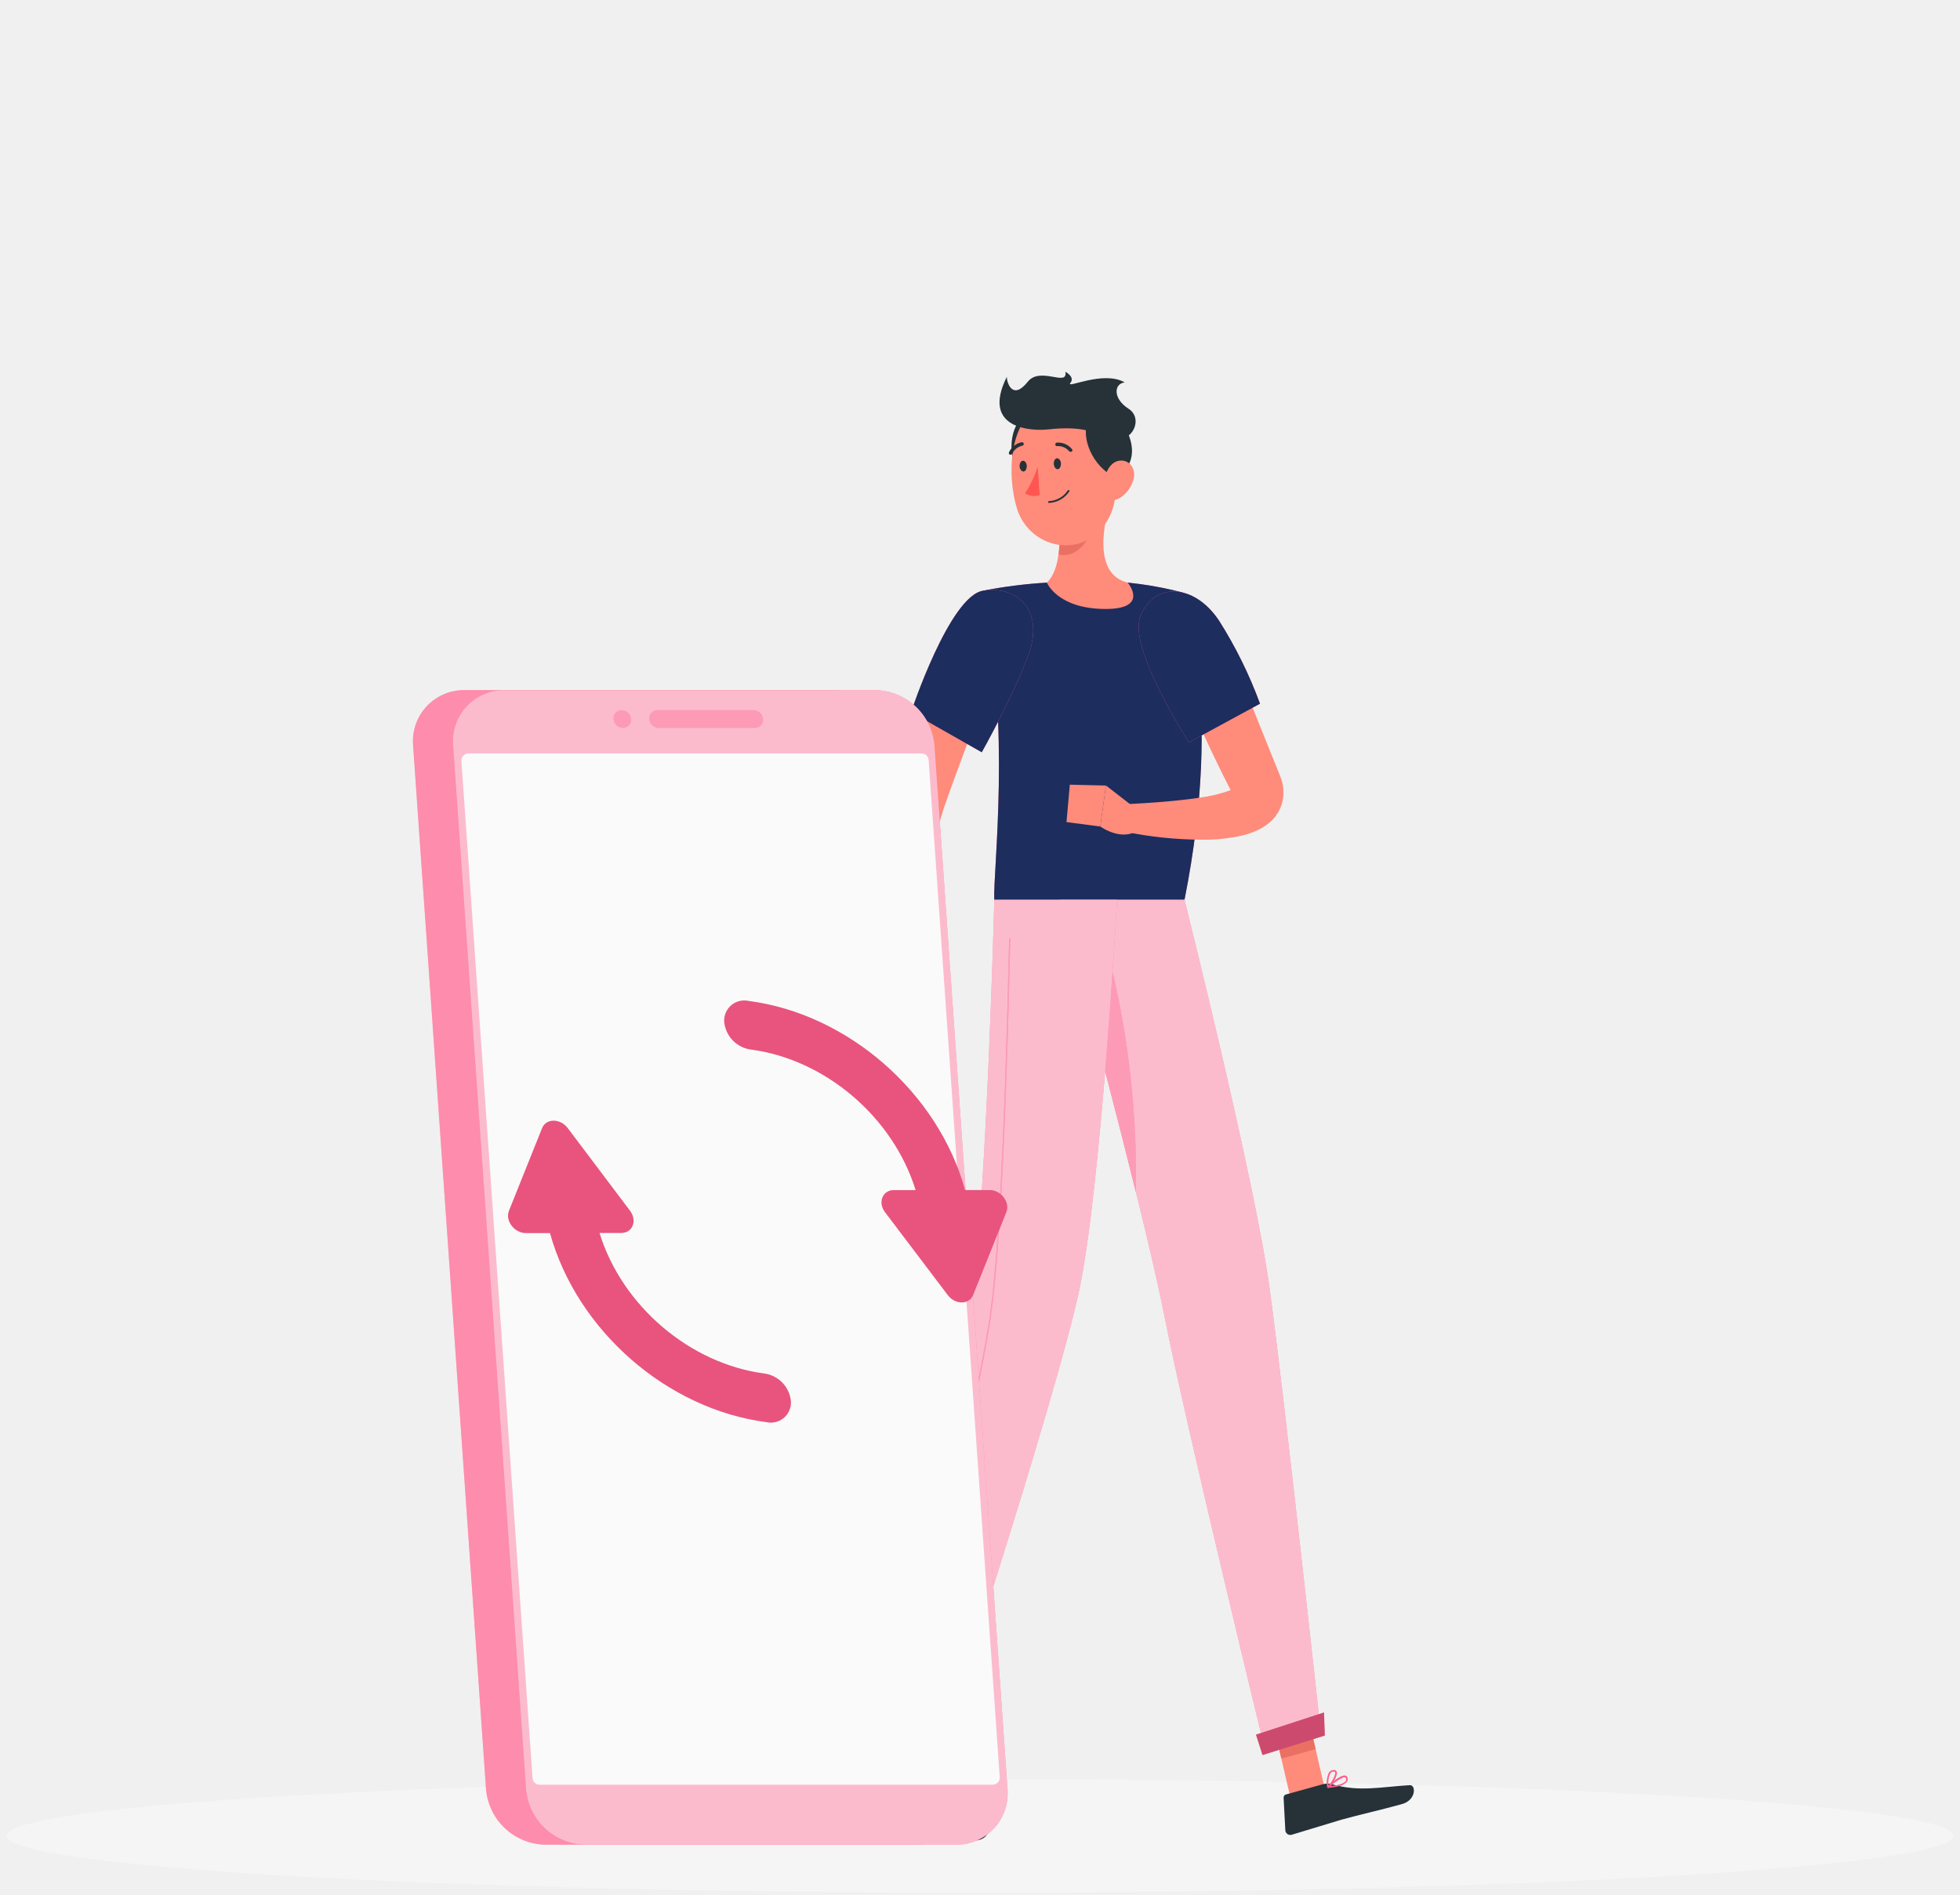
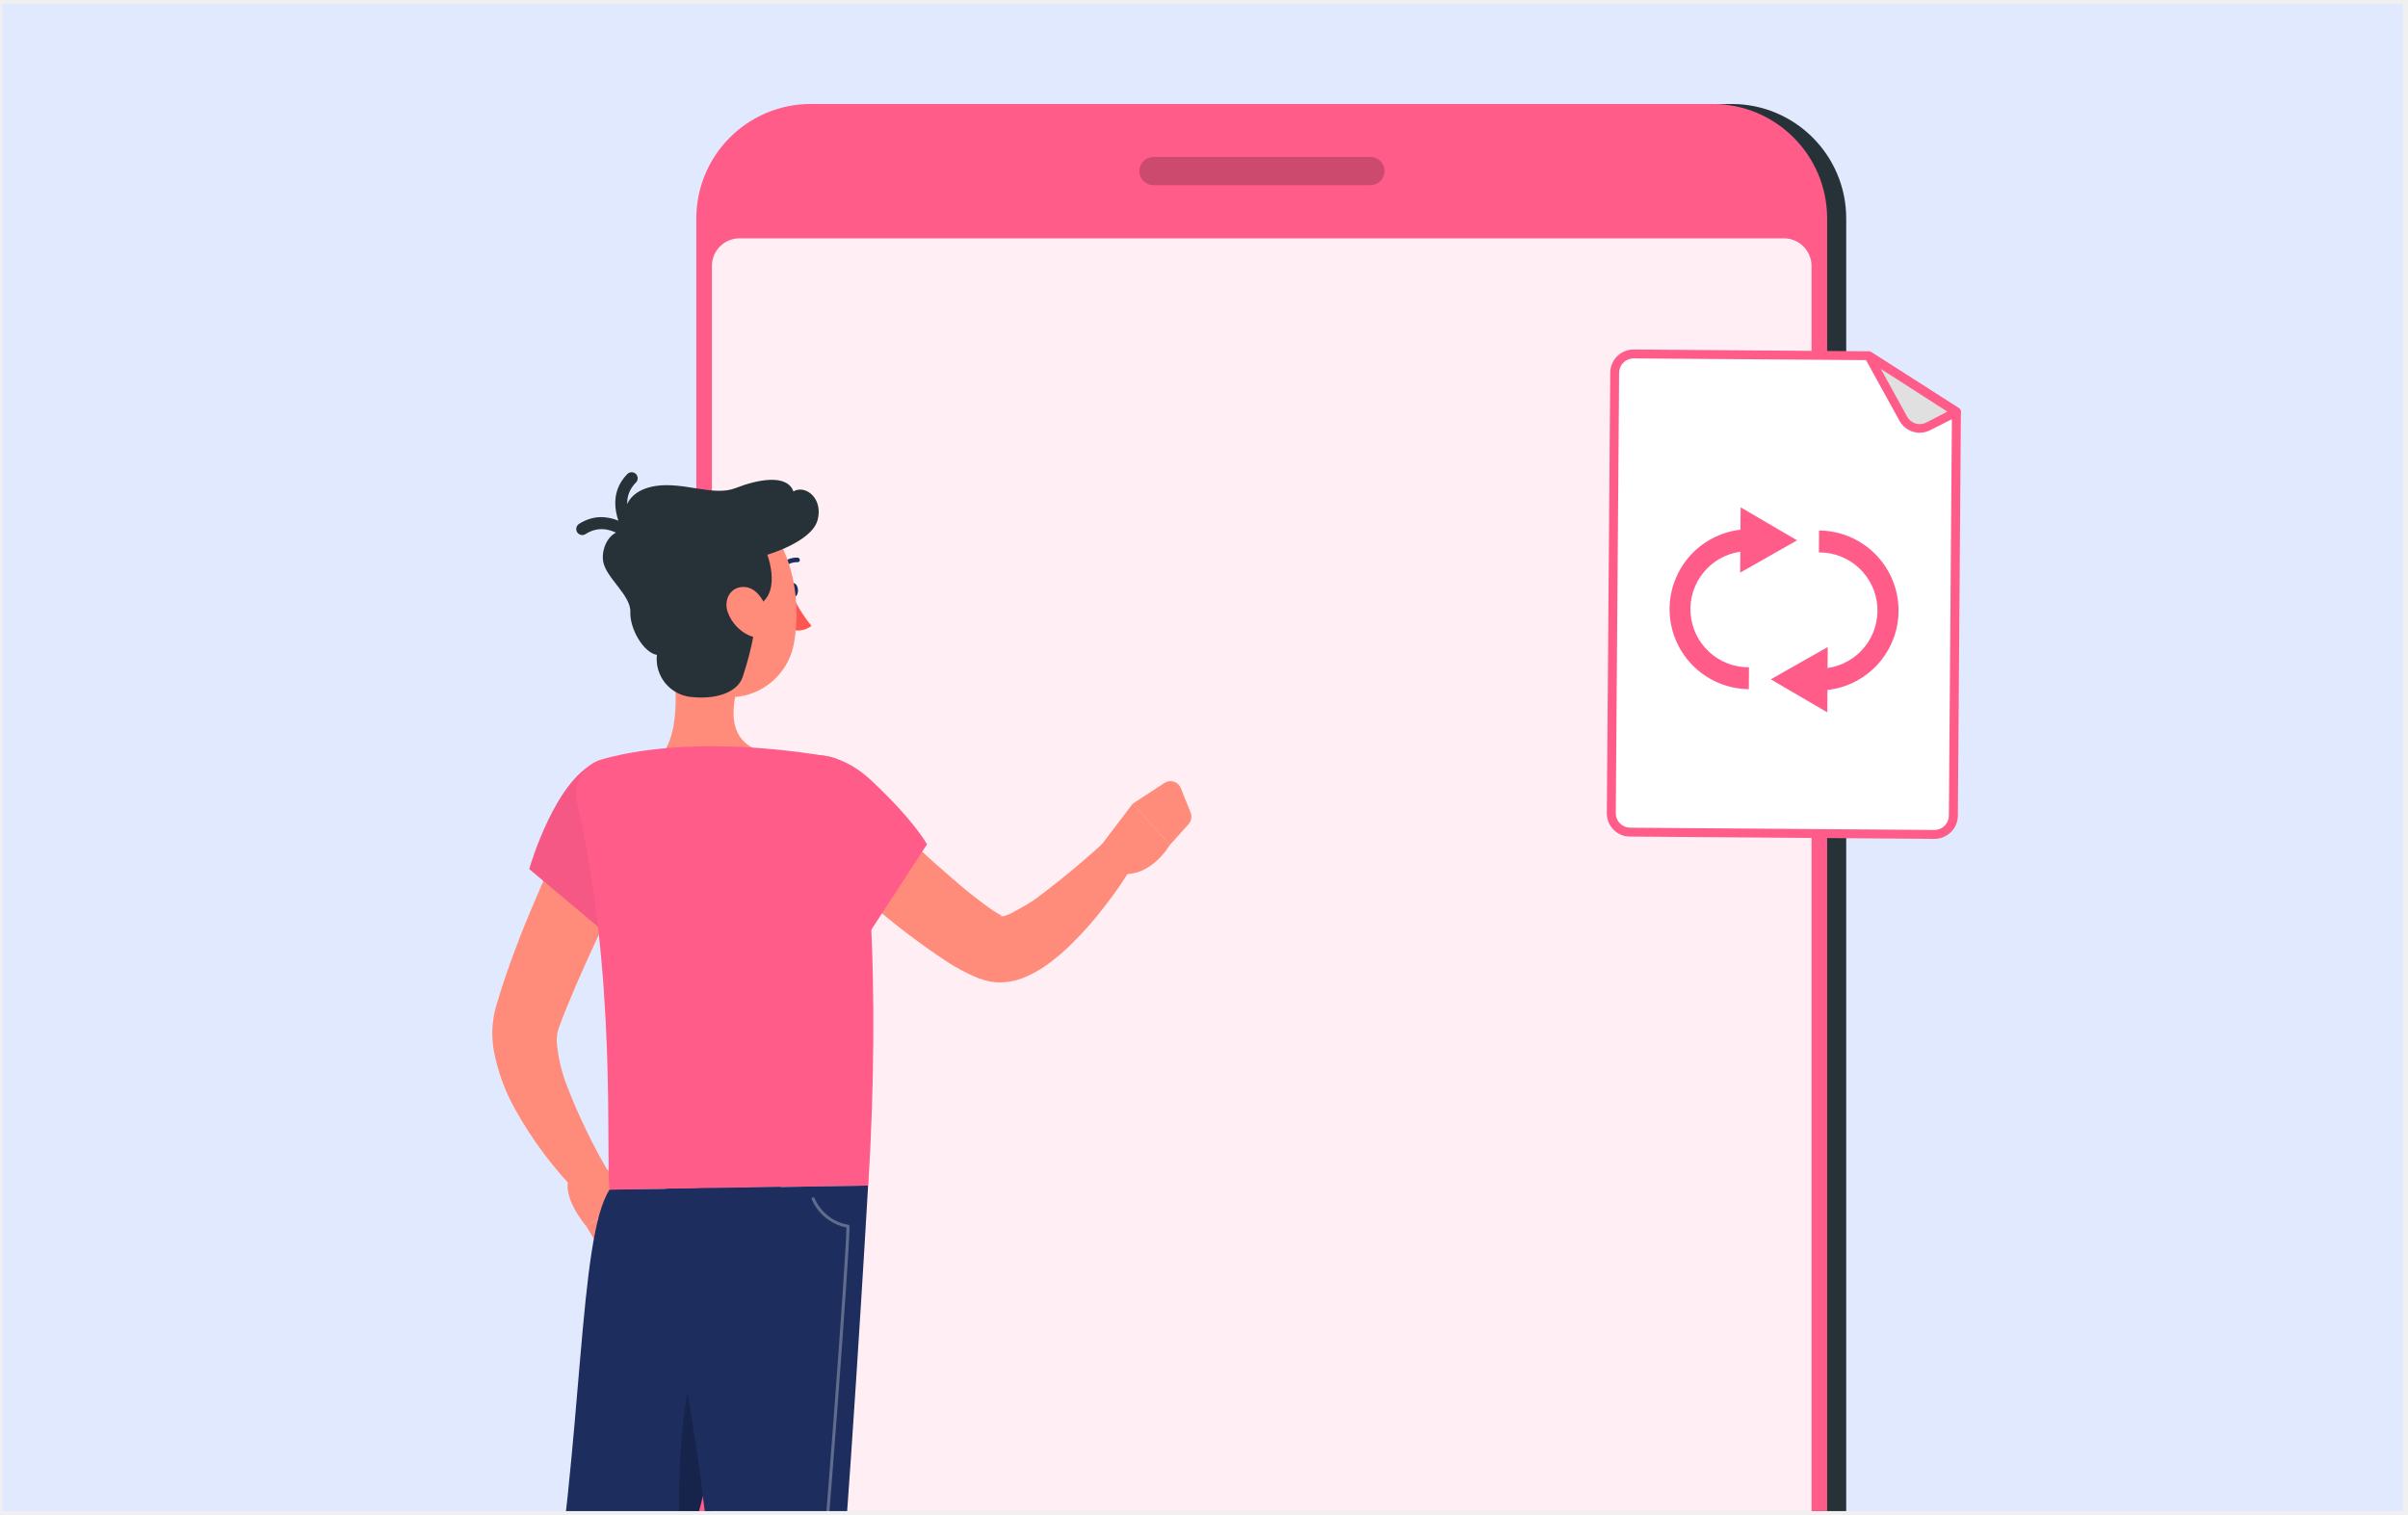
- <svg xmlns="http://www.w3.org/2000/svg" width="270" height="261" viewBox="0 0 270 261" fill="none">
-   <path d="M135 260.716C209.048 260.716 269.075 257.212 269.075 252.888C269.075 248.565 209.048 245.061 135 245.061C60.952 245.061 0.925 248.565 0.925 252.888C0.925 257.212 60.952 260.716 135 260.716Z" fill="#F5F5F5" />
-   <path d="M177.756 247.607L182.472 246.3L179.913 235.236L175.19 236.549L177.756 247.607Z" fill="#FF8B7B" />
-   <path d="M121.357 247.454L126.197 248.215L128.334 237.172H123.438L121.357 247.454Z" fill="#FF8B7B" />
-   <path d="M126.626 247.71L121.191 246.853C121.095 246.837 120.997 246.854 120.912 246.902C120.828 246.95 120.763 247.025 120.727 247.116L119.095 251.265C119.05 251.365 119.029 251.475 119.034 251.585C119.04 251.696 119.072 251.803 119.127 251.899C119.183 251.994 119.26 252.075 119.353 252.134C119.446 252.193 119.552 252.23 119.662 252.24C121.564 252.502 122.505 252.537 124.897 252.931C126.37 253.166 127.774 253.526 134.267 253.526C136.279 253.526 136.59 251.5 135.754 251.313C131.978 250.49 128.389 249.404 127.366 248.146C127.181 247.915 126.918 247.76 126.626 247.71Z" fill="#263238" />
-   <path d="M182.292 245.76L177.133 247.192C177.04 247.219 176.959 247.277 176.903 247.356C176.846 247.435 176.818 247.53 176.822 247.627L177.057 252.081C177.058 252.189 177.085 252.296 177.135 252.392C177.185 252.489 177.257 252.572 177.345 252.635C177.434 252.698 177.535 252.74 177.643 252.757C177.75 252.773 177.86 252.764 177.963 252.731C179.816 252.184 182.472 251.348 184.809 250.656C187.54 249.902 189.94 249.398 193.148 248.506C195.085 247.966 195.078 245.864 194.22 245.905C190.299 246.127 187.264 246.874 183.53 245.788C183.127 245.665 182.699 245.656 182.292 245.76Z" fill="#263238" />
-   <path d="M179.913 235.243L181.234 240.941L176.511 242.247L175.19 236.549L179.913 235.243Z" fill="#EA7063" />
-   <path d="M123.438 237.172H128.334L127.2 243.022H122.249L123.438 237.172Z" fill="#EA7063" />
-   <path d="M162.881 81.612C162.881 81.612 168.662 96.403 163.172 123.945H136.964C136.784 119.921 139.315 100.31 135.436 81.363C138.331 80.802 141.26 80.432 144.204 80.256C147.912 80.038 151.629 80.038 155.337 80.256C157.883 80.511 160.406 80.964 162.881 81.612Z" fill="#FF5C8A" />
-   <path d="M162.881 81.612C162.881 81.612 168.662 96.403 163.172 123.945H136.964C136.784 119.921 139.315 100.31 135.436 81.363C138.331 80.802 141.26 80.432 144.204 80.256C147.912 80.038 151.629 80.038 155.337 80.256C157.883 80.511 160.406 80.964 162.881 81.612Z" fill="#1C2D5E" />
-   <path d="M176.608 107.681C176.504 107.293 176.37 106.914 176.207 106.547L175.971 105.973L175.508 104.825L174.575 102.516L172.694 97.827C171.435 94.716 170.135 91.604 168.787 88.547L161.644 91.535C162.902 94.688 164.244 97.758 165.668 100.87C166.36 102.412 167.099 103.94 167.846 105.475C168.22 106.243 168.593 107.011 168.987 107.771L169.534 108.843L169.381 108.898C168.001 109.382 166.573 109.718 165.122 109.901C162.003 110.357 158.656 110.593 155.392 110.765L155.053 114.589C158.506 115.291 162.02 115.652 165.544 115.668C167.465 115.695 169.383 115.491 171.255 115.06C171.814 114.918 172.362 114.736 172.894 114.513C173.565 114.233 174.193 113.861 174.761 113.407C175.581 112.748 176.197 111.871 176.538 110.876C176.868 109.84 176.892 108.731 176.608 107.681Z" fill="#FF8B7B" />
-   <path d="M157.066 84.966C155.42 89.35 163.78 102.253 163.78 102.253L173.572 96.935C172.101 92.923 170.204 89.079 167.915 85.47C164.451 80.305 158.878 80.153 157.066 84.966Z" fill="#FF5C8A" />
-   <path d="M157.066 84.966C155.42 89.35 163.78 102.253 163.78 102.253L173.572 96.935C172.101 92.923 170.204 89.079 167.915 85.47C164.451 80.305 158.878 80.153 157.066 84.966Z" fill="#1C2D5E" />
-   <path d="M147.371 108.089L146.915 113.241L151.568 113.856L152.35 108.207L147.371 108.089Z" fill="#FF8B7B" />
-   <path d="M156.042 111.063L152.35 108.2L151.568 113.85C151.568 113.85 154.881 116.242 157.163 114.009L156.042 111.063Z" fill="#FF8B7B" />
-   <path d="M145.317 67.713C146.009 71.301 146.7 77.864 144.218 80.256C144.218 80.256 145.656 83.887 152.315 83.887C158.4 83.887 155.351 80.256 155.351 80.256C151.354 79.302 151.651 74.24 152.585 70.534L145.317 67.713Z" fill="#FF8B7B" />
-   <path d="M145.953 72.712L148.353 70.969C148.484 71.336 150.531 72.712 150.22 73.445C149.176 75.921 147.24 76.799 145.836 76.363C145.987 75.152 146.027 73.93 145.953 72.712Z" fill="#EA7063" />
-   <path d="M144.999 60.196L140.892 57.43C138.955 59.083 138.617 63.529 141.078 66.323C146.002 65.403 144.999 60.196 144.999 60.196Z" fill="#263238" />
-   <path d="M153.823 61.869C153.823 67.007 154.127 70.015 151.748 72.816C148.125 77.027 141.652 75.105 140.089 70.05C138.706 65.52 138.872 57.879 143.747 55.528C144.819 55.008 146.005 54.769 147.195 54.834C148.384 54.899 149.538 55.267 150.546 55.901C151.554 56.536 152.384 57.417 152.957 58.461C153.531 59.505 153.828 60.678 153.823 61.869Z" fill="#FF8B7B" />
-   <path d="M154.805 58.654L149.902 57.866C148.844 60.175 150.42 64.352 153.83 65.846C157.916 62.948 154.805 58.654 154.805 58.654Z" fill="#263238" />
-   <path d="M144.356 59.152C142.247 59.38 135.069 59.186 138.693 51.905C138.693 52.783 139.516 55.176 141.569 52.596C143.298 50.418 147.143 53.35 146.756 51.213C146.756 51.213 148.139 51.905 147.447 52.762C146.756 53.62 151.99 50.971 154.943 52.679C153.442 52.831 153.276 54.906 155.462 56.303C157.536 57.63 156.035 61.046 153.387 60.403C150.739 59.76 149.611 58.578 144.356 59.152Z" fill="#263238" />
-   <path d="M156.181 65.901C155.926 67.004 155.252 67.964 154.3 68.577C153.041 69.379 152.011 68.349 152.032 66.924C152.032 65.645 152.723 63.688 154.148 63.467C155.572 63.245 156.485 64.546 156.181 65.901Z" fill="#FF8B7B" />
-   <path d="M163.172 123.945C163.172 123.945 172.95 162.898 174.927 177.71C177.002 193.109 181.96 238.769 181.96 238.769L174.305 241.224C174.305 241.224 163.372 196.373 160.433 181.402C157.204 165.076 145.953 123.945 145.953 123.945H163.172Z" fill="#FF5C8A" />
-   <path opacity="0.6" d="M163.172 123.945C163.172 123.945 172.95 162.898 174.927 177.71C177.002 193.109 181.96 238.769 181.96 238.769L174.305 241.224C174.305 241.224 163.372 196.373 160.433 181.402C157.204 165.076 145.953 123.945 145.953 123.945H163.172Z" fill="#FAFAFA" />
-   <path d="M173.918 241.763L182.506 239.073L182.389 235.886L173.012 238.942L173.918 241.763Z" fill="#FF5C8A" />
-   <path opacity="0.2" d="M173.918 241.763L182.506 239.073L182.389 235.886L173.012 238.942L173.918 241.763Z" fill="black" />
-   <path d="M151.416 126.822L149.134 135.742C151.25 143.708 154.085 154.51 156.478 164.225C156.705 151.573 154.998 138.959 151.416 126.822Z" fill="#FF5C8A" />
-   <path opacity="0.4" d="M151.416 126.822L149.134 135.742C151.25 143.708 154.085 154.51 156.478 164.225C156.705 151.573 154.998 138.959 151.416 126.822Z" fill="#FAFAFA" />
-   <path d="M153.885 123.945C153.885 123.945 151.658 163.976 148.609 177.993C145.262 193.351 129.357 241.888 129.357 241.888H120.368C120.368 241.888 132.006 194.589 133.907 179.39C135.982 162.891 136.971 123.945 136.971 123.945H153.885Z" fill="#FF5C8A" />
-   <path opacity="0.6" d="M153.885 123.945C153.885 123.945 151.658 163.976 148.609 177.993C145.262 193.351 129.357 241.888 129.357 241.888H120.368C120.368 241.888 132.006 194.589 133.907 179.39C135.982 162.891 136.971 123.945 136.971 123.945H153.885Z" fill="#FAFAFA" />
-   <path d="M119.718 242.026H130L130.941 239.267H119.718V242.026Z" fill="#FF5C8A" />
-   <path opacity="0.2" d="M119.718 242.026H130L130.941 239.267H119.718V242.026Z" fill="black" />
-   <path d="M123.991 236.591C123.98 236.589 123.97 236.585 123.96 236.58C123.951 236.574 123.943 236.566 123.936 236.557C123.93 236.548 123.925 236.538 123.923 236.527C123.92 236.516 123.92 236.505 123.922 236.494C123.998 236.038 134.82 193.621 136.528 179.936C138.388 165.117 138.969 129.643 139.011 129.318C139.014 129.297 139.025 129.278 139.041 129.264C139.058 129.25 139.079 129.242 139.101 129.242C139.112 129.243 139.123 129.246 139.134 129.252C139.144 129.257 139.153 129.265 139.16 129.274C139.167 129.283 139.172 129.293 139.175 129.305C139.178 129.316 139.179 129.328 139.177 129.339C139.135 129.664 138.554 165.138 136.694 179.957C134.986 193.614 124.164 236.065 124.088 236.522C124.086 236.533 124.083 236.543 124.077 236.553C124.071 236.562 124.063 236.57 124.054 236.577C124.045 236.583 124.035 236.588 124.024 236.59C124.013 236.593 124.002 236.593 123.991 236.591Z" fill="#FF5C8A" />
-   <path opacity="0.4" d="M123.991 236.591C123.98 236.589 123.97 236.585 123.96 236.58C123.951 236.574 123.943 236.566 123.936 236.557C123.93 236.548 123.925 236.538 123.923 236.527C123.92 236.516 123.92 236.505 123.922 236.494C123.998 236.038 134.82 193.621 136.528 179.936C138.388 165.117 138.969 129.643 139.011 129.318C139.014 129.297 139.025 129.278 139.041 129.264C139.058 129.25 139.079 129.242 139.101 129.242C139.112 129.243 139.123 129.246 139.134 129.252C139.144 129.257 139.153 129.265 139.16 129.274C139.167 129.283 139.172 129.293 139.175 129.305C139.178 129.316 139.179 129.328 139.177 129.339C139.135 129.664 138.554 165.138 136.694 179.957C134.986 193.614 124.164 236.065 124.088 236.522C124.086 236.533 124.083 236.543 124.077 236.553C124.071 236.562 124.063 236.57 124.054 236.577C124.045 236.583 124.035 236.588 124.024 236.59C124.013 236.593 124.002 236.593 123.991 236.591Z" fill="#FAFAFA" />
-   <path d="M146.154 63.847C146.154 64.262 145.981 64.615 145.711 64.635C145.442 64.656 145.193 64.331 145.165 63.909C145.137 63.487 145.338 63.142 145.608 63.128C145.877 63.114 146.126 63.432 146.154 63.847Z" fill="#263238" />
-   <path d="M141.445 64.158C141.445 64.58 141.272 64.933 141.002 64.947C140.733 64.96 140.484 64.642 140.456 64.255C140.428 63.868 140.629 63.487 140.898 63.467C141.168 63.446 141.417 63.743 141.445 64.158Z" fill="#263238" />
-   <path d="M142.952 64.269C142.54 65.576 141.951 66.82 141.203 67.968C141.501 68.152 141.835 68.268 142.183 68.309C142.531 68.349 142.883 68.313 143.215 68.203L142.952 64.269Z" fill="#FF5652" />
-   <path d="M144.508 69.275C144.476 69.277 144.445 69.267 144.42 69.246C144.396 69.226 144.38 69.197 144.377 69.165C144.375 69.148 144.376 69.131 144.381 69.115C144.386 69.1 144.395 69.085 144.406 69.072C144.417 69.06 144.431 69.05 144.446 69.043C144.461 69.037 144.478 69.033 144.494 69.033C145.013 69.01 145.519 68.864 145.971 68.608C146.422 68.352 146.807 67.993 147.094 67.56C147.11 67.532 147.137 67.512 147.168 67.503C147.198 67.494 147.232 67.497 147.26 67.512C147.275 67.519 147.288 67.529 147.298 67.542C147.309 67.554 147.316 67.569 147.321 67.584C147.325 67.6 147.327 67.616 147.325 67.632C147.322 67.648 147.317 67.664 147.309 67.678C147.004 68.149 146.591 68.54 146.103 68.818C145.616 69.096 145.069 69.253 144.508 69.275Z" fill="#263238" />
-   <path d="M147.468 62.236C147.43 62.236 147.392 62.228 147.358 62.212C147.323 62.197 147.292 62.174 147.267 62.146C147.07 61.913 146.821 61.729 146.54 61.609C146.259 61.489 145.954 61.436 145.649 61.455C145.617 61.46 145.584 61.46 145.553 61.452C145.521 61.445 145.491 61.431 145.465 61.411C145.439 61.392 145.418 61.367 145.402 61.339C145.386 61.311 145.376 61.279 145.372 61.247C145.365 61.183 145.382 61.118 145.42 61.067C145.459 61.015 145.516 60.981 145.58 60.97C145.971 60.939 146.363 61.003 146.725 61.156C147.086 61.309 147.405 61.546 147.654 61.849C147.677 61.871 147.696 61.898 147.708 61.928C147.721 61.957 147.727 61.989 147.727 62.022C147.727 62.054 147.721 62.086 147.708 62.115C147.696 62.145 147.677 62.172 147.654 62.194C147.599 62.23 147.533 62.245 147.468 62.236Z" fill="#263238" />
-   <path d="M139.218 62.63C139.182 62.637 139.144 62.637 139.107 62.63C139.049 62.6 139.005 62.549 138.984 62.487C138.963 62.425 138.968 62.357 138.997 62.298C139.158 61.944 139.402 61.634 139.707 61.394C140.013 61.153 140.371 60.989 140.753 60.915C140.785 60.911 140.817 60.913 140.848 60.922C140.879 60.93 140.908 60.944 140.934 60.964C140.959 60.983 140.98 61.008 140.996 61.036C141.012 61.063 141.022 61.094 141.026 61.126C141.03 61.158 141.028 61.19 141.02 61.221C141.012 61.252 140.997 61.281 140.978 61.306C140.958 61.332 140.934 61.353 140.906 61.369C140.878 61.385 140.847 61.395 140.816 61.399C140.514 61.464 140.232 61.598 139.992 61.791C139.751 61.985 139.56 62.232 139.432 62.512C139.411 62.55 139.38 62.581 139.342 62.601C139.304 62.622 139.261 62.632 139.218 62.63Z" fill="#263238" />
-   <path d="M138.043 89.446C136.715 93.132 135.346 96.832 133.97 100.51C132.594 104.189 131.204 107.889 129.98 111.429C128.901 114.831 128.113 118.711 127.324 122.493C126.536 126.276 125.748 130.197 124.925 134.041L121.101 133.668C121.101 129.657 121.211 125.681 121.516 121.677C121.682 119.686 121.848 117.68 122.117 115.661C122.364 113.581 122.732 111.517 123.217 109.479C123.729 107.439 124.296 105.524 124.89 103.608C125.485 101.693 126.093 99.798 126.73 97.91C128.002 94.135 129.344 90.415 130.789 86.701L138.043 89.446Z" fill="#FF8B7B" />
-   <path d="M135.449 81.363C130.816 82.054 125.506 98.09 125.506 98.09L135.242 103.622C135.242 103.622 139.522 96.016 141.638 90.318C143.879 84.336 140.421 80.637 135.449 81.363Z" fill="#FF5C8A" />
-   <path d="M135.449 81.363C130.816 82.054 125.506 98.09 125.506 98.09L135.242 103.622C135.242 103.622 139.522 96.016 141.638 90.318C143.879 84.336 140.421 80.637 135.449 81.363Z" fill="#1C2D5E" />
-   <path d="M128.092 248.81C128.417 248.886 128.758 248.849 129.06 248.706C129.159 248.647 129.242 248.565 129.302 248.466C129.361 248.367 129.394 248.254 129.399 248.139C129.409 248.073 129.4 248.005 129.375 247.943C129.349 247.881 129.307 247.827 129.254 247.786C128.763 247.427 127.048 248.139 126.854 248.222C126.834 248.232 126.818 248.246 126.806 248.265C126.793 248.283 126.786 248.304 126.785 248.326C126.785 248.349 126.792 248.371 126.804 248.391C126.816 248.41 126.833 248.426 126.854 248.436C127.252 248.606 127.667 248.732 128.092 248.81ZM128.97 247.918C129.022 247.925 129.072 247.944 129.115 247.973C129.115 247.973 129.171 248.028 129.164 248.118C129.163 248.197 129.142 248.275 129.104 248.344C129.065 248.413 129.009 248.471 128.942 248.512C128.364 248.673 127.745 248.607 127.214 248.326C127.768 248.079 128.364 247.941 128.97 247.918Z" fill="#FF5C8A" />
-   <path d="M126.882 248.443H126.937C127.483 248.25 128.617 247.344 128.597 246.791C128.594 246.703 128.561 246.619 128.503 246.553C128.445 246.487 128.365 246.444 128.279 246.431C128.194 246.406 128.106 246.4 128.019 246.412C127.932 246.423 127.848 246.454 127.774 246.5C127.138 246.874 126.799 248.25 126.785 248.305C126.782 248.326 126.783 248.347 126.789 248.368C126.795 248.388 126.806 248.407 126.82 248.422L126.882 248.443ZM128.168 246.638H128.216C128.362 246.68 128.369 246.756 128.369 246.784C128.369 247.109 127.636 247.814 127.075 248.111C127.2 247.566 127.484 247.07 127.891 246.687C127.932 246.661 127.977 246.643 128.025 246.635C128.072 246.627 128.121 246.628 128.168 246.638Z" fill="#FF5C8A" />
-   <path d="M184.484 246.037C184.897 245.963 185.272 245.75 185.549 245.435C185.607 245.346 185.643 245.244 185.652 245.138C185.662 245.032 185.645 244.925 185.604 244.827C185.585 244.767 185.55 244.714 185.504 244.671C185.458 244.629 185.402 244.599 185.341 244.585C184.65 244.419 183.045 245.912 182.866 246.078C182.852 246.097 182.844 246.12 182.844 246.144C182.844 246.168 182.852 246.191 182.866 246.21C182.873 246.233 182.888 246.253 182.908 246.266C182.928 246.28 182.952 246.287 182.976 246.286C183.485 246.247 183.99 246.164 184.484 246.037ZM185.065 244.827C185.137 244.807 185.214 244.807 185.286 244.827C185.311 244.834 185.333 244.847 185.351 244.865C185.369 244.883 185.383 244.906 185.39 244.93C185.421 244.991 185.437 245.059 185.437 245.127C185.437 245.196 185.421 245.263 185.39 245.325C185.168 245.663 184.401 245.926 183.315 246.016C183.828 245.525 184.419 245.123 185.065 244.827Z" fill="#FF5C8A" />
-   <path d="M182.969 246.279H183.018C183.516 245.864 184.359 244.529 184.124 244.018C184.069 243.9 183.938 243.769 183.626 243.824C183.512 243.84 183.402 243.881 183.304 243.943C183.206 244.005 183.123 244.087 183.059 244.184C182.77 244.818 182.688 245.526 182.824 246.21C182.838 246.248 182.865 246.28 182.9 246.3L182.969 246.279ZM183.592 244.045H183.661C183.868 244.011 183.903 244.087 183.917 244.108C184.055 244.419 183.509 245.428 183.025 245.94C182.929 245.389 183.007 244.821 183.246 244.315C183.325 244.187 183.448 244.091 183.592 244.045Z" fill="#FF5C8A" />
-   <path d="M125.084 133.488L124.143 137.243L119.953 134.705C119.953 134.705 120.561 130.667 123.756 130.598L125.084 133.488Z" fill="#FF8B7B" />
-   <path d="M120.907 139.041L117.795 137.222L119.953 134.733L124.143 137.264L120.907 139.041Z" fill="#FF8B7B" />
-   <path d="M75.125 254.106H126.185C127.164 254.115 128.133 253.921 129.033 253.536C129.932 253.15 130.741 252.581 131.409 251.866C132.076 251.15 132.587 250.303 132.909 249.379C133.232 248.455 133.358 247.474 133.28 246.499L123.198 102.667C123.016 100.614 122.081 98.702 120.573 97.298C119.065 95.894 117.091 95.097 115.031 95.06H63.998C63.02 95.049 62.049 95.243 61.15 95.628C60.25 96.013 59.44 96.582 58.772 97.298C58.105 98.014 57.594 98.861 57.272 99.785C56.95 100.71 56.825 101.691 56.904 102.667L66.958 246.499C67.14 248.551 68.075 250.464 69.583 251.868C71.091 253.272 73.065 254.069 75.125 254.106Z" fill="#FF5C8A" />
-   <path opacity="0.3" d="M75.125 254.106H126.185C127.164 254.115 128.133 253.921 129.033 253.536C129.932 253.15 130.741 252.581 131.409 251.866C132.076 251.15 132.587 250.303 132.909 249.379C133.232 248.455 133.358 247.474 133.28 246.499L123.198 102.667C123.016 100.614 122.081 98.702 120.573 97.298C119.065 95.894 117.091 95.097 115.031 95.06H63.998C63.02 95.049 62.049 95.243 61.15 95.628C60.25 96.013 59.44 96.582 58.772 97.298C58.105 98.014 57.594 98.861 57.272 99.785C56.95 100.71 56.825 101.691 56.904 102.667L66.958 246.499C67.14 248.551 68.075 250.464 69.583 251.868C71.091 253.272 73.065 254.069 75.125 254.106Z" fill="#FAFAFA" />
-   <path d="M80.629 254.106H131.696C132.675 254.115 133.645 253.921 134.544 253.536C135.443 253.15 136.253 252.581 136.92 251.866C137.588 251.15 138.099 250.303 138.421 249.379C138.743 248.455 138.869 247.474 138.791 246.499L128.73 102.667C128.551 100.614 127.618 98.701 126.111 97.297C124.604 95.892 122.63 95.095 120.57 95.06H69.51C68.531 95.049 67.561 95.243 66.661 95.628C65.761 96.013 64.951 96.582 64.284 97.298C63.616 98.014 63.105 98.861 62.783 99.785C62.462 100.71 62.336 101.691 62.415 102.667L72.469 246.499C72.65 248.551 73.584 250.463 75.09 251.867C76.597 253.272 78.57 254.069 80.629 254.106Z" fill="#FF5C8A" />
-   <path opacity="0.6" d="M80.629 254.106H131.696C132.675 254.115 133.645 253.921 134.544 253.536C135.443 253.15 136.253 252.581 136.92 251.866C137.588 251.15 138.099 250.303 138.421 249.379C138.743 248.455 138.869 247.474 138.791 246.499L128.73 102.667C128.551 100.614 127.618 98.701 126.111 97.297C124.604 95.892 122.63 95.095 120.57 95.06H69.51C68.531 95.049 67.561 95.243 66.661 95.628C65.761 96.013 64.951 96.582 64.284 97.298C63.616 98.014 63.105 98.861 62.783 99.785C62.462 100.71 62.336 101.691 62.415 102.667L72.469 246.499C72.65 248.551 73.584 250.463 75.09 251.867C76.597 253.272 78.57 254.069 80.629 254.106Z" fill="#FAFAFA" />
-   <path d="M74.33 245.842H136.751C136.885 245.842 137.016 245.815 137.139 245.762C137.261 245.709 137.371 245.632 137.462 245.534C137.552 245.437 137.622 245.322 137.667 245.196C137.711 245.071 137.729 244.938 137.719 244.805L127.921 104.693C127.905 104.447 127.796 104.216 127.616 104.048C127.436 103.88 127.199 103.786 126.953 103.787H64.531C64.397 103.787 64.266 103.815 64.143 103.869C64.021 103.923 63.911 104.001 63.82 104.099C63.73 104.197 63.66 104.312 63.616 104.438C63.571 104.564 63.553 104.698 63.563 104.831L73.362 244.936C73.377 245.182 73.486 245.412 73.666 245.581C73.846 245.749 74.083 245.842 74.33 245.842Z" fill="#FAFAFA" />
-   <path d="M70.111 166.79L74.682 155.387C75.228 154.038 77.178 154.038 78.202 155.387L86.797 166.79C87.814 168.173 87.136 169.839 85.573 169.839H82.586C85.677 179.88 95.033 187.86 105.302 189.201C106.172 189.324 106.984 189.713 107.625 190.314C108.266 190.916 108.706 191.701 108.884 192.562C108.992 193.018 108.983 193.494 108.857 193.946C108.731 194.397 108.492 194.809 108.163 195.143C107.834 195.477 107.425 195.722 106.976 195.855C106.526 195.987 106.05 196.004 105.592 195.902C91.935 194.132 79.495 183.323 75.761 169.853H72.407C70.844 169.839 69.565 168.145 70.111 166.79Z" fill="#FF5C8A" />
-   <path d="M99.832 141.218C99.724 140.762 99.733 140.287 99.859 139.836C99.985 139.385 100.223 138.974 100.551 138.64C100.879 138.306 101.287 138.061 101.736 137.928C102.184 137.795 102.66 137.777 103.117 137.878C116.774 139.648 129.214 150.456 132.948 163.927H136.336C137.899 163.927 139.178 165.621 138.632 166.969L134.061 178.372C133.522 179.755 131.565 179.755 130.542 178.372L121.912 166.976C120.895 165.628 121.573 163.934 123.136 163.934H126.13C123.032 153.893 113.683 145.913 103.407 144.572C102.539 144.448 101.73 144.059 101.09 143.459C100.45 142.859 100.011 142.077 99.832 141.218Z" fill="#FF5C8A" />
-   <g opacity="0.3">
-     <path opacity="0.3" d="M70.111 166.79L74.682 155.387C75.228 154.038 77.178 154.038 78.202 155.387L86.797 166.79C87.814 168.173 87.136 169.839 85.573 169.839H82.586C85.677 179.88 95.033 187.86 105.302 189.201C106.172 189.324 106.984 189.713 107.625 190.314C108.266 190.916 108.706 191.701 108.884 192.562C108.992 193.018 108.983 193.494 108.857 193.946C108.731 194.397 108.492 194.809 108.163 195.143C107.834 195.477 107.425 195.722 106.976 195.855C106.526 195.987 106.05 196.004 105.592 195.902C91.935 194.132 79.495 183.323 75.761 169.853H72.407C70.844 169.839 69.565 168.145 70.111 166.79Z" fill="black" />
-     <path opacity="0.3" d="M99.832 141.218C99.724 140.762 99.733 140.287 99.859 139.836C99.985 139.385 100.223 138.974 100.551 138.64C100.88 138.306 101.287 138.061 101.736 137.928C102.184 137.795 102.66 137.778 103.117 137.878C116.774 139.648 129.214 150.456 132.948 163.927H136.336C137.899 163.927 139.179 165.621 138.632 166.969L134.061 178.372C133.522 179.755 131.565 179.755 130.542 178.372L121.912 166.976C120.895 165.628 121.573 163.934 123.136 163.934H126.13C123.032 153.893 113.683 145.913 103.407 144.572C102.539 144.448 101.73 144.06 101.09 143.459C100.45 142.859 100.011 142.077 99.832 141.218Z" fill="black" />
+ <svg xmlns="http://www.w3.org/2000/svg" width="329" height="207" viewBox="0 0 329 207" fill="none">
+   <rect width="328" height="206" transform="translate(0.292969 0.485596)" fill="#E1E9FE" />
+   <g clip-path="url(#clip0_1448_13930)">
+     <path d="M236.596 14.209L113.39 14.209C104.748 14.209 97.742 21.214 97.742 29.856V311.512C97.742 320.153 104.748 327.159 113.39 327.159H236.596C245.238 327.159 252.244 320.153 252.244 311.512V29.856C252.244 21.214 245.238 14.209 236.596 14.209Z" fill="#263238" />
+     <path d="M251.265 69.203H249.176C247.552 69.203 246.236 70.519 246.236 72.142V110.08C246.236 111.703 247.552 113.019 249.176 113.019H251.265C252.888 113.019 254.204 111.703 254.204 110.08V72.142C254.204 70.519 252.888 69.203 251.265 69.203Z" fill="#263238" />
+     <path d="M98.06 69.203H95.654C94.118 69.203 92.873 70.448 92.873 71.984V87.819C92.873 89.354 94.118 90.599 95.654 90.599H98.06C99.596 90.599 100.841 89.354 100.841 87.819V71.984C100.841 70.448 99.596 69.203 98.06 69.203Z" fill="#263238" />
+     <path d="M98.06 97.489H95.654C94.118 97.489 92.873 98.734 92.873 100.27V116.105C92.873 117.64 94.118 118.885 95.654 118.885H98.06C99.596 118.885 100.841 117.64 100.841 116.105V100.27C100.841 98.734 99.596 97.489 98.06 97.489Z" fill="#263238" />
+     <path d="M233.991 14.206L110.784 14.206C102.142 14.206 95.137 21.212 95.137 29.854V311.509C95.137 320.151 102.142 327.157 110.784 327.157H233.991C242.632 327.157 249.638 320.151 249.638 311.509V29.854C249.638 21.212 242.632 14.206 233.991 14.206Z" fill="#FF5C8A" />
+     <path opacity="0.9" d="M243.729 32.565L101.043 32.565C98.958 32.565 97.268 34.255 97.268 36.34V305.561C97.268 307.646 98.958 309.336 101.043 309.336H243.729C245.814 309.336 247.504 307.646 247.504 305.561V36.34C247.504 34.255 245.814 32.565 243.729 32.565Z" fill="white" />
+     <path opacity="0.2" d="M157.537 21.44H187.247C187.758 21.444 188.247 21.649 188.608 22.01C188.97 22.371 189.174 22.86 189.178 23.371C189.174 23.882 188.97 24.371 188.608 24.732C188.247 25.093 187.758 25.298 187.247 25.302H157.537C157.035 25.287 156.559 25.077 156.209 24.716C155.859 24.356 155.664 23.873 155.664 23.371C155.667 22.87 155.864 22.389 156.213 22.03C156.562 21.67 157.036 21.459 157.537 21.44Z" fill="black" />
+     <path d="M266.891 111.467L267.309 56.28L255.305 48.605L223.218 48.356C222.879 48.353 222.542 48.417 222.227 48.544C221.913 48.671 221.626 48.859 221.384 49.097C221.142 49.335 220.949 49.618 220.817 49.93C220.685 50.243 220.615 50.578 220.612 50.918L220.157 111.107C220.152 111.792 220.419 112.451 220.9 112.939C221.38 113.427 222.034 113.705 222.719 113.712L264.287 114.023C264.971 114.029 265.629 113.763 266.117 113.284C266.606 112.804 266.884 112.151 266.891 111.467Z" fill="white" />
+     <path d="M221.917 114.215C221.233 114.035 220.627 113.632 220.196 113.07C219.765 112.509 219.533 111.819 219.536 111.111L220.004 50.919C220.007 50.501 220.093 50.086 220.256 49.7C220.42 49.315 220.658 48.965 220.956 48.671C221.255 48.377 221.609 48.145 221.997 47.988C222.386 47.831 222.801 47.752 223.22 47.756L255.308 47.999C255.423 47.996 255.535 48.026 255.633 48.084L267.637 55.759C267.724 55.814 267.796 55.891 267.844 55.982C267.893 56.073 267.918 56.175 267.916 56.278L267.499 111.46C267.49 112.305 267.146 113.112 266.544 113.705C265.941 114.297 265.128 114.628 264.283 114.623L222.717 114.307C222.448 114.31 222.179 114.279 221.917 114.215ZM255.096 49.207L223.204 48.972C222.682 48.969 222.179 49.173 221.807 49.54C221.434 49.906 221.222 50.406 221.216 50.928L220.761 111.117C220.759 111.375 220.809 111.631 220.907 111.869C221.005 112.107 221.149 112.324 221.332 112.506C221.513 112.692 221.73 112.839 221.969 112.941C222.209 113.042 222.466 113.094 222.726 113.095L264.293 113.406C264.551 113.407 264.807 113.358 265.045 113.26C265.284 113.162 265.5 113.017 265.682 112.835C265.868 112.653 266.016 112.436 266.117 112.197C266.218 111.958 266.27 111.701 266.271 111.441L266.688 56.588L255.096 49.207Z" fill="#FF5C8A" />
+     <path d="M267.309 56.28L255.305 48.605L260.046 57.185C260.37 57.773 260.91 58.212 261.553 58.409C262.195 58.605 262.889 58.544 263.486 58.237L267.309 56.28Z" fill="#E0E0E0" />
+     <path d="M261.493 59.027C261.076 58.917 260.685 58.723 260.345 58.457C260.005 58.191 259.722 57.858 259.515 57.479L254.775 48.894C254.712 48.779 254.688 48.646 254.708 48.516C254.727 48.386 254.789 48.266 254.884 48.175C254.978 48.083 255.1 48.025 255.23 48.01C255.361 47.995 255.493 48.023 255.606 48.09L267.61 55.764C267.701 55.822 267.775 55.903 267.824 55.998C267.873 56.094 267.895 56.201 267.888 56.308C267.887 56.419 267.854 56.528 267.795 56.622C267.735 56.715 267.651 56.791 267.551 56.839L263.736 58.768C263.046 59.127 262.247 59.22 261.493 59.027ZM256.98 50.408L260.565 56.925C260.811 57.377 261.225 57.714 261.717 57.864C262.209 58.014 262.741 57.965 263.197 57.728L266.065 56.245L256.98 50.408Z" fill="#FF5C8A" />
+     <path d="M241.94 92.822L249.721 88.41L249.698 91.279C251.692 90.995 253.504 89.963 254.766 88.394C256.028 86.824 256.646 84.834 256.495 82.825C256.345 80.817 255.436 78.941 253.954 77.577C252.472 76.213 250.527 75.463 248.514 75.48L248.537 72.488C251.324 72.506 253.999 73.589 256.014 75.514C258.029 77.439 259.233 80.062 259.379 82.845C259.524 85.628 258.602 88.362 256.799 90.487C254.995 92.612 252.449 93.969 249.679 94.278L249.657 97.333L241.94 92.822Z" fill="#FF5C8A" />
+     <path d="M245.532 73.83L237.755 78.249L237.777 75.38C235.783 75.665 233.972 76.696 232.71 78.266C231.448 79.835 230.83 81.826 230.98 83.834C231.131 85.843 232.039 87.719 233.521 89.082C235.003 90.446 236.948 91.196 238.962 91.179L238.94 94.166C236.159 94.14 233.492 93.055 231.483 91.131C229.474 89.207 228.274 86.59 228.127 83.812C227.981 81.035 228.899 78.306 230.694 76.182C232.49 74.057 235.028 72.698 237.791 72.38L237.82 69.321L245.532 73.83Z" fill="#FF5C8A" />
+     <path d="M91.272 86.532C92.311 91.336 93.423 100.151 90.086 103.48C92.772 106.001 96.265 108.901 102.024 108.918C107.783 108.934 106.704 105.029 105.147 102.994C99.725 101.882 99.791 97.886 100.665 94.104L91.272 86.532Z" fill="#FF8B7B" />
+     <path d="M89.213 112.543C87.162 116.662 85.094 120.897 83.076 125.083C81.057 129.268 79.121 133.486 77.415 137.688C77.193 138.207 76.995 138.735 76.797 139.254L76.311 140.547C76.112 141.175 76.034 141.835 76.081 142.492C76.25 144.441 76.691 146.357 77.391 148.185C78.999 152.376 80.953 156.427 83.232 160.296L79.352 163.435C75.775 159.876 72.724 155.825 70.289 151.406C68.935 148.956 67.984 146.305 67.471 143.554C67.172 141.862 67.197 140.129 67.545 138.446L67.71 137.746C67.776 137.507 67.809 137.416 67.858 137.252L68.13 136.353C68.311 135.752 68.484 135.151 68.682 134.566C70.231 129.861 72.052 125.379 73.988 120.955C75.924 116.531 78.033 112.205 80.307 107.904L89.213 112.543Z" fill="#FF8B7B" />
+     <path d="M82.045 103.916C75.99 105.811 72.307 118.746 72.307 118.746L84.772 129.209C87.165 124.527 89.251 119.694 91.017 114.742C93.95 106.305 89.37 101.642 82.045 103.916Z" fill="#FF5C8A" />
+     <g opacity="0.2">
+       <path opacity="0.2" d="M82.045 103.915C75.99 105.81 72.307 118.745 72.307 118.745L84.772 129.209C87.165 124.527 89.251 119.694 91.017 114.741C93.95 106.304 89.37 101.641 82.045 103.915Z" fill="black" />
+     </g>
+     <path d="M81.864 158.804L86.807 163.36L80.101 167.554C80.101 167.554 76.08 162.882 78.14 160.353L81.864 158.804Z" fill="#FF8B7B" />
+     <path d="M87.319 170.355L84.707 171.418C84.196 171.621 83.629 171.636 83.109 171.459C82.588 171.282 82.147 170.926 81.865 170.454L80.102 167.554L86.841 163.352L88.489 167.266C88.618 167.545 88.69 167.847 88.701 168.154C88.711 168.462 88.661 168.768 88.552 169.056C88.443 169.343 88.278 169.606 88.066 169.83C87.855 170.053 87.6 170.231 87.319 170.355Z" fill="#FF8B7B" />
+     <path d="M113.065 103.347C103.261 101.699 91.306 101.172 82.169 103.775C80.966 104.128 79.946 104.931 79.323 106.019C78.699 107.106 78.521 108.393 78.824 109.609C84.328 133.419 82.738 157.469 83.273 162.561L118.635 161.992C120.382 132.876 118.388 114.807 117.284 107.615C117.116 106.551 116.619 105.567 115.862 104.802C115.105 104.036 114.127 103.527 113.065 103.347Z" fill="#FF5C8A" />
+     <path d="M115.677 106.718C118.775 109.676 121.963 112.691 125.135 115.599C126.728 117.066 128.326 118.491 129.93 119.875C131.52 121.26 133.152 122.603 134.725 123.74C135.4 124.245 136.107 124.704 136.843 125.115L137.041 125.223H137.139H137.189H137.049H136.826C136.587 125.223 136.67 125.297 136.826 125.264C137.52 125.095 138.182 124.817 138.787 124.44C139.642 123.998 140.472 123.511 141.275 122.982C144.671 120.462 147.932 117.767 151.047 114.907L154.919 118.013C153.741 119.996 152.439 121.903 151.022 123.723C149.6 125.601 148.041 127.372 146.359 129.021C145.463 129.909 144.508 130.735 143.5 131.492C142.304 132.411 140.983 133.154 139.578 133.7C138.548 134.08 137.454 134.259 136.357 134.228C136.006 134.214 135.657 134.179 135.31 134.121L134.775 133.997L134.429 133.898L133.745 133.676L133.176 133.445C131.925 132.901 130.718 132.259 129.568 131.525C125.678 128.971 121.975 126.144 118.486 123.064C115.067 120.09 111.813 117.066 108.6 113.828L115.677 106.718Z" fill="#FF8B7B" />
+     <path d="M104.629 109.387C103.748 115.673 118.636 127.661 118.636 127.661L126.652 115.368C126.652 115.368 125.004 112.229 119.064 106.66C112.967 100.942 105.602 102.466 104.629 109.387Z" fill="#FF5C8A" />
+     <path d="M150.207 115.812L154.771 109.798L159.83 115.442C159.83 115.442 156.93 120.558 152.259 119.182L150.207 115.812Z" fill="#FF8B7B" />
+     <path d="M161.33 107.689L162.656 110.985C162.771 111.258 162.806 111.558 162.756 111.85C162.706 112.141 162.575 112.413 162.376 112.633L159.83 115.459L154.771 109.815L159.105 106.973C159.293 106.851 159.505 106.772 159.727 106.743C159.949 106.714 160.175 106.734 160.388 106.803C160.601 106.871 160.796 106.986 160.959 107.14C161.122 107.293 161.248 107.481 161.33 107.689Z" fill="#FF8B7B" />
+     <path d="M107.767 80.649C107.767 81.185 108.097 81.605 108.443 81.597C108.789 81.589 109.053 81.144 109.028 80.608C109.003 80.073 108.698 79.653 108.352 79.661C108.006 79.669 107.743 80.114 107.767 80.649Z" fill="#1C2D5E" />
+     <path d="M108.113 81.045C108.828 82.653 109.757 84.158 110.873 85.519C110.52 85.792 110.111 85.984 109.675 86.081C109.24 86.178 108.788 86.177 108.352 86.079L108.113 81.045Z" fill="#FF5652" />
+     <path d="M106.672 77.906C106.723 77.912 106.773 77.904 106.82 77.884C106.866 77.864 106.906 77.832 106.936 77.791C107.167 77.477 107.47 77.225 107.821 77.055C108.171 76.886 108.557 76.805 108.946 76.819C108.987 76.822 109.029 76.817 109.068 76.805C109.107 76.792 109.144 76.772 109.175 76.745C109.207 76.718 109.232 76.685 109.251 76.648C109.27 76.612 109.281 76.572 109.284 76.53C109.287 76.447 109.257 76.366 109.202 76.303C109.147 76.24 109.07 76.201 108.987 76.193C108.497 76.169 108.008 76.267 107.565 76.477C107.121 76.686 106.735 77.002 106.442 77.395C106.408 77.441 106.387 77.496 106.381 77.552C106.375 77.609 106.384 77.666 106.407 77.718C106.431 77.77 106.468 77.815 106.514 77.848C106.561 77.881 106.615 77.901 106.672 77.906Z" fill="#1C2D5E" />
+     <path d="M89.806 79.256C90.515 85.789 90.63 89.645 94.058 92.891C99.273 97.785 107.24 94.539 108.468 87.948C109.596 82.024 108.245 72.294 101.72 69.937C100.298 69.393 98.76 69.225 97.254 69.452C95.749 69.678 94.327 70.289 93.128 71.227C91.929 72.165 90.993 73.397 90.41 74.804C89.829 76.211 89.62 77.745 89.806 79.256Z" fill="#FF8B7B" />
+     <path d="M102.915 82.963C103.739 85.485 102 90.881 101.457 92.529C100.913 94.177 98.614 95.627 94.585 95.248C93.884 95.201 93.199 95.013 92.572 94.694C91.945 94.376 91.389 93.934 90.938 93.395C90.486 92.856 90.148 92.232 89.944 91.559C89.739 90.886 89.673 90.179 89.749 89.481C87.953 89.209 86.025 85.921 86.124 83.639C86.223 81.357 82.828 78.984 82.416 76.76C82.004 74.535 83.875 71.445 86.346 73.002C84.748 71.355 84.608 67.235 89.51 66.411C93.424 65.793 97.469 67.878 100.493 66.692C103.516 65.505 107.521 64.722 108.402 67.145C110.05 66.181 112.522 68.109 111.698 71.083C110.874 74.057 104.835 75.796 104.835 75.796C104.835 75.796 107.084 81.637 102.915 82.963Z" fill="#263238" />
+     <path d="M86.717 74.313C86.596 74.313 86.477 74.287 86.367 74.236C86.257 74.184 86.16 74.11 86.083 74.017C84.584 72.204 82.59 67.936 85.721 64.764C85.875 64.611 86.084 64.525 86.301 64.525C86.519 64.525 86.728 64.611 86.882 64.764C86.959 64.841 87.021 64.932 87.063 65.032C87.104 65.133 87.126 65.24 87.126 65.349C87.126 65.458 87.104 65.566 87.063 65.666C87.021 65.766 86.959 65.858 86.882 65.934C84.015 68.834 87.204 72.814 87.344 72.978C87.441 73.099 87.503 73.245 87.522 73.399C87.54 73.553 87.515 73.709 87.449 73.85C87.382 73.99 87.278 74.109 87.147 74.192C87.016 74.276 86.864 74.32 86.709 74.322L86.717 74.313Z" fill="#263238" />
+     <path d="M87.45 75.186C87.326 75.186 87.204 75.157 87.093 75.103C86.981 75.049 86.884 74.97 86.807 74.873C86.667 74.709 83.437 70.754 80.002 72.978C79.817 73.096 79.593 73.136 79.379 73.089C79.165 73.042 78.978 72.912 78.861 72.727C78.743 72.542 78.703 72.319 78.75 72.105C78.797 71.891 78.927 71.704 79.112 71.586C82.861 69.18 86.626 72.014 88.092 73.844C88.16 73.928 88.211 74.026 88.241 74.13C88.271 74.234 88.28 74.344 88.268 74.452C88.256 74.56 88.222 74.664 88.17 74.759C88.117 74.854 88.046 74.938 87.96 75.005C87.816 75.121 87.635 75.185 87.45 75.186Z" fill="#263238" />
+     <path d="M99.43 83.648C99.932 85.029 100.955 86.159 102.28 86.795C104.043 87.619 105.23 86.152 104.991 84.323C104.785 82.675 103.607 80.286 101.695 80.204C99.784 80.121 98.836 81.951 99.43 83.648Z" fill="#FF8B7B" />
+     <path d="M74.672 225.771C79.764 196.325 78.973 169.202 83.274 162.562L106.639 162.183C106.639 162.183 94.998 209.507 89.543 228.984C83.883 249.227 66.796 290.867 66.796 290.867L56.555 287.703C56.555 287.703 66.647 248.296 74.672 225.771Z" fill="#1C2D5E" />
+     <path opacity="0.2" d="M97.197 181.421C92.18 188.012 92.517 206.468 93.078 215.909C95.055 208.379 97.255 199.778 99.29 191.695L97.197 181.421Z" fill="black" />
+     <path d="M97.913 227.632C96.9 196.777 90.424 179.088 91.017 162.437L118.609 161.992C118.609 161.992 115.849 209.91 113.831 230.029C111.738 250.948 105.287 299.088 105.287 299.088L94.082 299.261C94.082 299.261 95.136 253.881 97.913 227.632Z" fill="#1C2D5E" />
+     <path opacity="0.3" d="M103.319 297.885C103.292 297.883 103.266 297.876 103.241 297.863C103.217 297.851 103.196 297.834 103.178 297.813C103.16 297.793 103.147 297.769 103.139 297.743C103.13 297.717 103.127 297.69 103.13 297.663C103.879 289.984 105.255 278.581 106.722 266.519C108.312 253.337 109.968 239.71 110.899 230.012C112.679 211.483 115.57 172.191 115.653 167.726C114.608 167.518 113.629 167.058 112.802 166.386C111.975 165.714 111.324 164.85 110.907 163.87C110.898 163.844 110.895 163.816 110.896 163.789C110.898 163.762 110.905 163.735 110.918 163.71C110.93 163.686 110.947 163.664 110.968 163.646C110.989 163.628 111.013 163.615 111.039 163.606C111.064 163.597 111.09 163.593 111.117 163.594C111.143 163.596 111.169 163.602 111.193 163.614C111.217 163.626 111.238 163.642 111.255 163.662C111.273 163.681 111.286 163.705 111.294 163.73C111.699 164.669 112.332 165.493 113.137 166.125C113.941 166.757 114.891 167.177 115.9 167.347C115.948 167.356 115.991 167.382 116.023 167.419C116.054 167.457 116.072 167.504 116.073 167.553C116.073 171.071 113.115 211.219 111.311 230.054C110.372 239.759 108.724 253.386 107.126 266.56C105.667 278.631 104.291 290.025 103.542 297.704C103.54 297.731 103.532 297.757 103.52 297.78C103.507 297.804 103.49 297.825 103.469 297.842C103.448 297.859 103.424 297.872 103.399 297.879C103.373 297.886 103.346 297.888 103.319 297.885Z" fill="white" />
  </g>
-   <path d="M84.536 99.057C84.56 99.381 84.705 99.685 84.942 99.907C85.179 100.13 85.49 100.256 85.815 100.26C85.97 100.263 86.124 100.233 86.267 100.172C86.409 100.111 86.538 100.021 86.643 99.908C86.749 99.795 86.829 99.66 86.88 99.514C86.93 99.367 86.949 99.212 86.936 99.057C86.915 98.728 86.771 98.419 86.533 98.191C86.294 97.963 85.979 97.833 85.649 97.826C85.492 97.823 85.336 97.854 85.192 97.916C85.047 97.979 84.918 98.071 84.812 98.188C84.707 98.305 84.627 98.443 84.58 98.593C84.532 98.743 84.517 98.901 84.536 99.057Z" fill="#FF5C8A" />
-   <path opacity="0.4" d="M84.536 99.057C84.56 99.381 84.705 99.685 84.942 99.907C85.179 100.13 85.49 100.256 85.815 100.26C85.97 100.263 86.124 100.233 86.267 100.172C86.409 100.111 86.538 100.021 86.643 99.908C86.749 99.795 86.829 99.66 86.88 99.514C86.93 99.367 86.949 99.212 86.936 99.057C86.915 98.728 86.771 98.419 86.533 98.191C86.294 97.963 85.979 97.833 85.649 97.826C85.492 97.823 85.336 97.854 85.192 97.916C85.047 97.979 84.918 98.071 84.812 98.188C84.707 98.305 84.627 98.443 84.58 98.593C84.532 98.743 84.517 98.901 84.536 99.057Z" fill="#FAFAFA" />
-   <path d="M90.697 100.26H103.988C104.142 100.261 104.295 100.229 104.436 100.168C104.577 100.106 104.704 100.016 104.809 99.903C104.913 99.79 104.993 99.656 105.044 99.511C105.094 99.365 105.114 99.211 105.101 99.057C105.082 98.731 104.942 98.424 104.708 98.196C104.474 97.968 104.163 97.836 103.836 97.826H90.559C90.404 97.825 90.251 97.856 90.109 97.917C89.967 97.978 89.839 98.068 89.734 98.181C89.628 98.294 89.548 98.428 89.497 98.574C89.446 98.72 89.426 98.875 89.439 99.029C89.461 99.353 89.601 99.658 89.833 99.885C90.065 100.112 90.373 100.246 90.697 100.26Z" fill="#FF5C8A" />
-   <path opacity="0.4" d="M90.697 100.26H103.988C104.142 100.261 104.295 100.229 104.436 100.168C104.577 100.106 104.704 100.016 104.809 99.903C104.913 99.79 104.993 99.656 105.044 99.511C105.094 99.365 105.114 99.211 105.101 99.057C105.082 98.731 104.942 98.424 104.708 98.196C104.474 97.968 104.163 97.836 103.836 97.826H90.559C90.404 97.825 90.251 97.856 90.109 97.917C89.967 97.978 89.839 98.068 89.734 98.181C89.628 98.294 89.548 98.428 89.497 98.574C89.446 98.72 89.426 98.875 89.439 99.029C89.461 99.353 89.601 99.658 89.833 99.885C90.065 100.112 90.373 100.246 90.697 100.26Z" fill="#FAFAFA" />
+   <defs>
+     <clipPath id="clip0_1448_13930">
+       <rect width="218" height="206" fill="white" transform="translate(55.5371 0.47583)" />
+     </clipPath>
+   </defs>
</svg>
